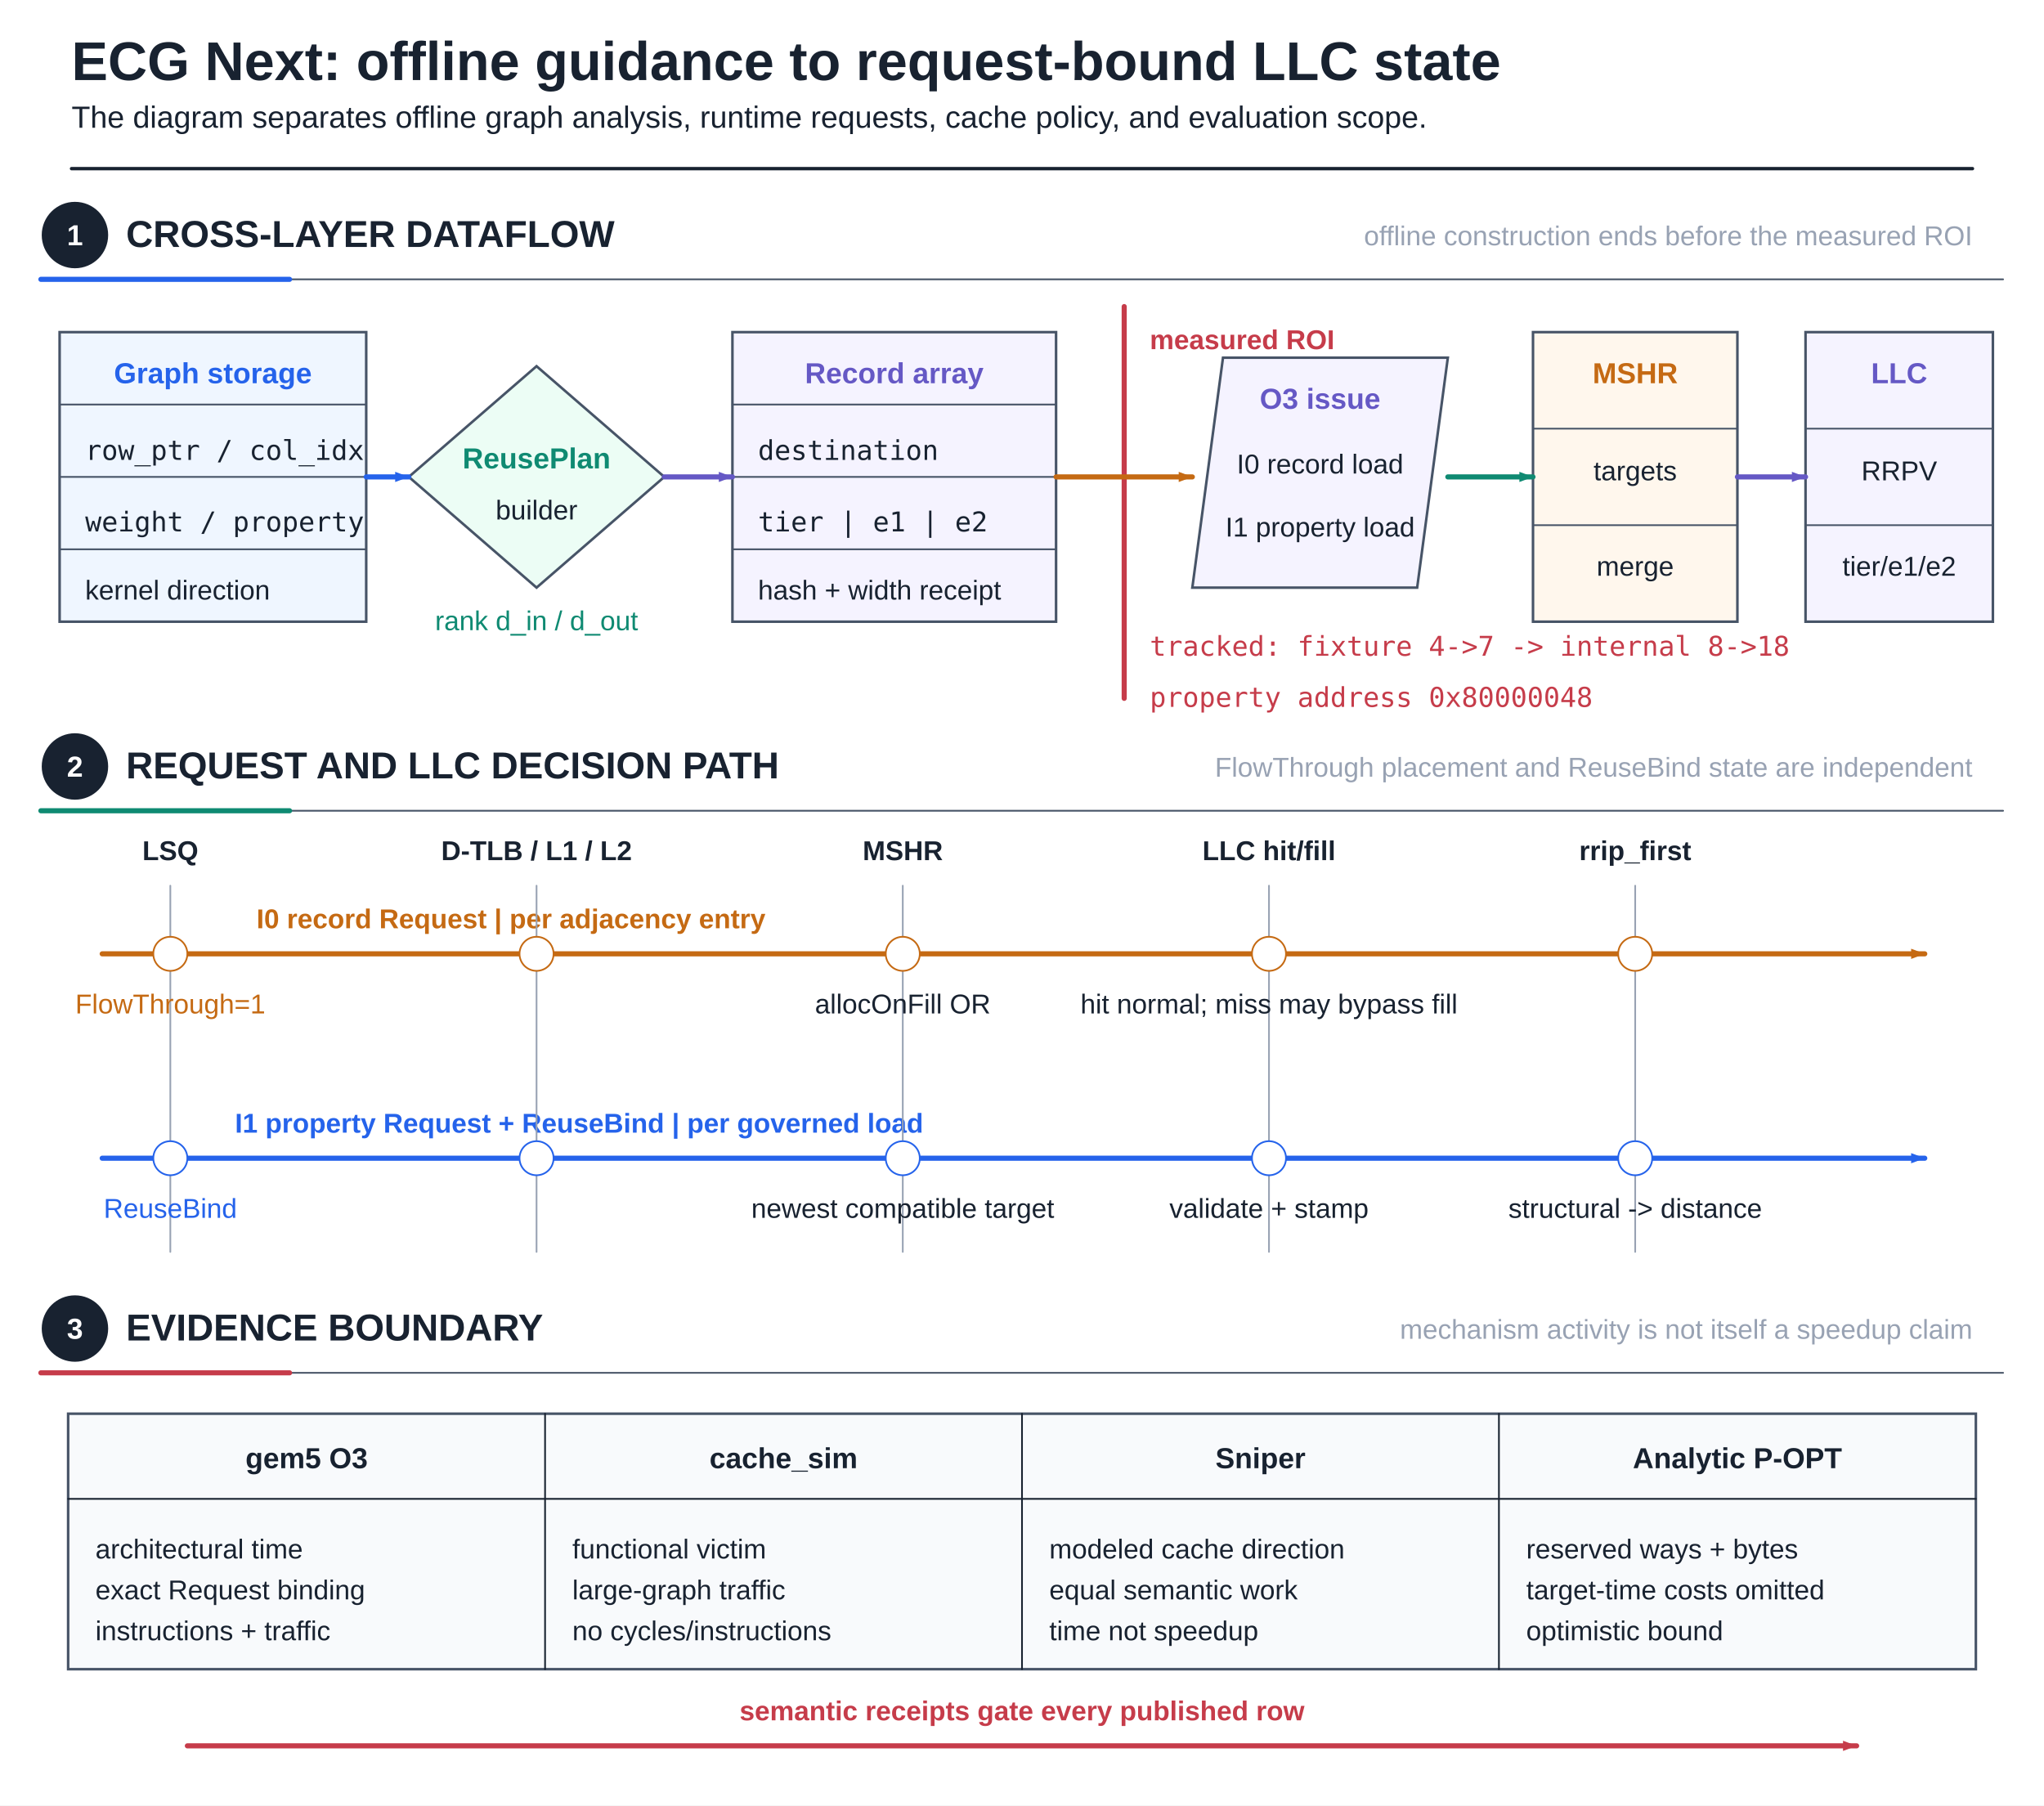
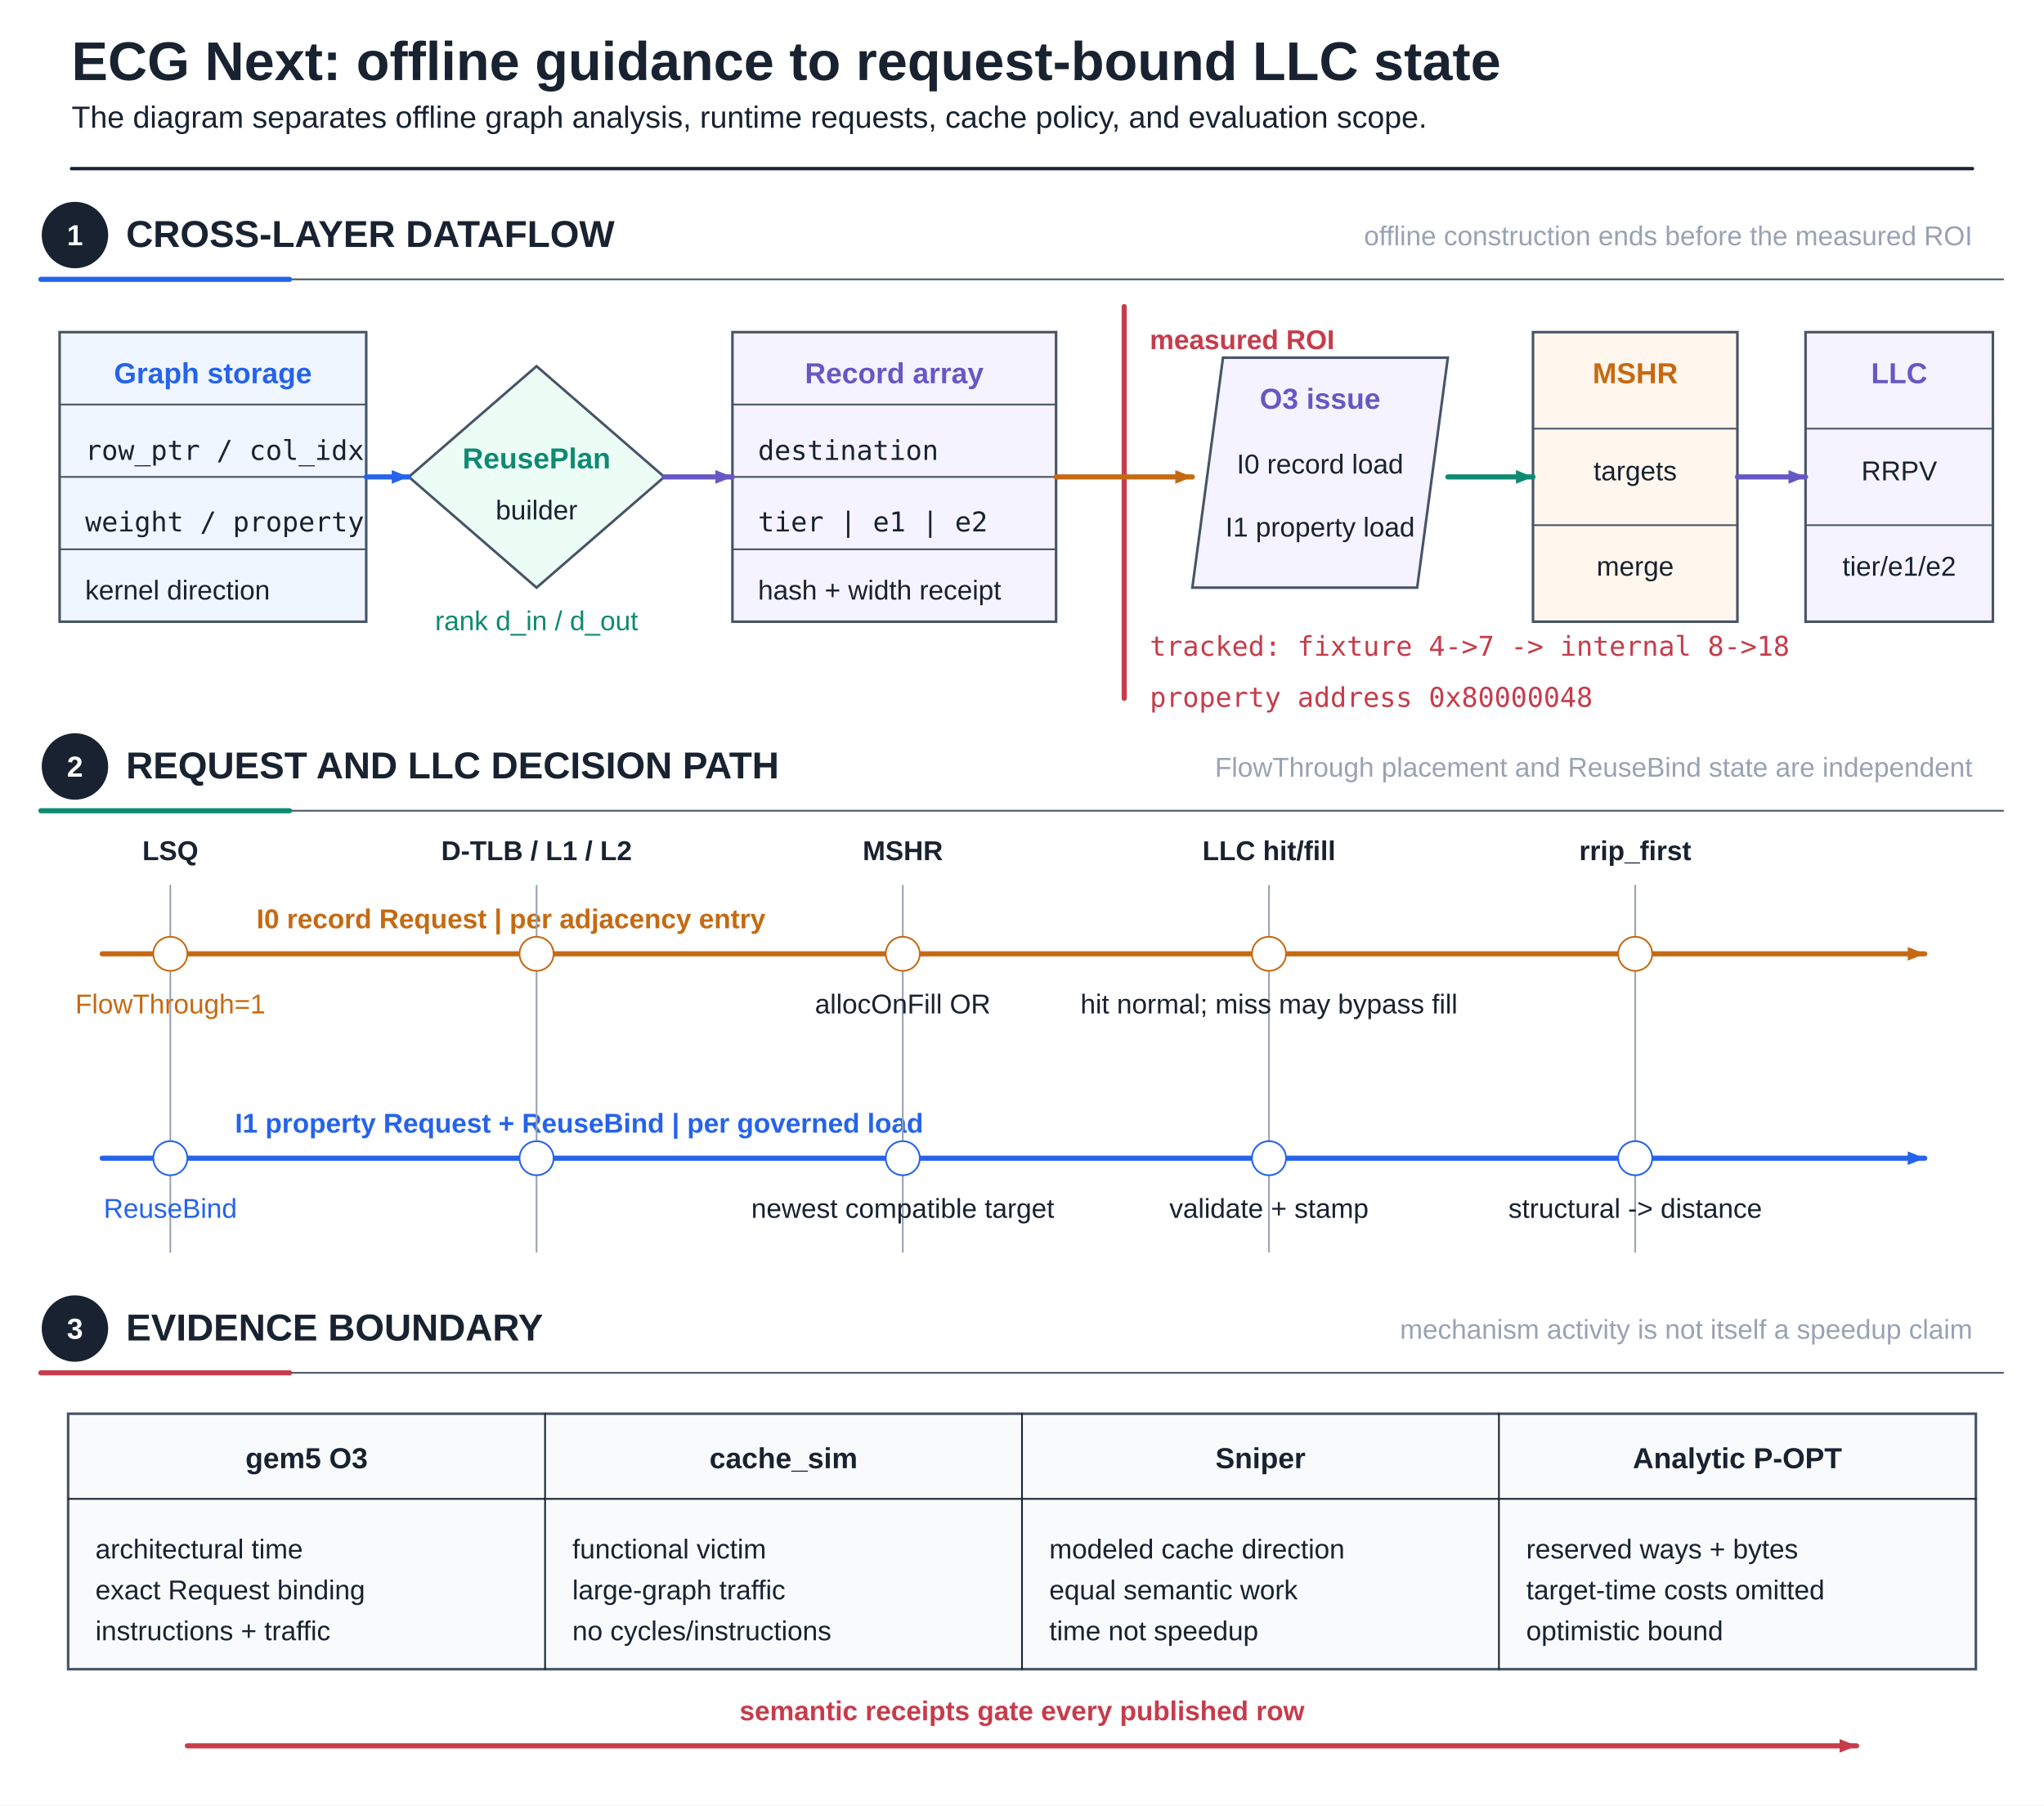
<svg xmlns="http://www.w3.org/2000/svg" width="1200" height="1060" viewBox="0 0 1200 1060" role="img" aria-labelledby="title desc" fill="#182230" data-figure-schema="ecg-public/v1">
  <defs>
-     <marker id="arrow-blue" viewBox="0 0 8 6" markerWidth="8" markerHeight="6" refX="8" refY="3" orient="auto" markerUnits="userSpaceOnUse">
-       <path d="M0 0 L8 3 L0 6 Z" fill="#2563EB" />
+     <marker id="arrow-blue" viewBox="0 0 10 8" markerWidth="11" markerHeight="8" refX="10" refY="4" orient="auto" markerUnits="userSpaceOnUse">
+       <path d="M0 0 L10 4 L0 8 Z" fill="#2563EB" />
    </marker>
-     <marker id="arrow-green" viewBox="0 0 8 6" markerWidth="8" markerHeight="6" refX="8" refY="3" orient="auto" markerUnits="userSpaceOnUse">
-       <path d="M0 0 L8 3 L0 6 Z" fill="#0F8A72" />
+     <marker id="arrow-green" viewBox="0 0 10 8" markerWidth="11" markerHeight="8" refX="10" refY="4" orient="auto" markerUnits="userSpaceOnUse">
+       <path d="M0 0 L10 4 L0 8 Z" fill="#0F8A72" />
    </marker>
-     <marker id="arrow-amber" viewBox="0 0 8 6" markerWidth="8" markerHeight="6" refX="8" refY="3" orient="auto" markerUnits="userSpaceOnUse">
-       <path d="M0 0 L8 3 L0 6 Z" fill="#C56A13" />
+     <marker id="arrow-amber" viewBox="0 0 10 8" markerWidth="11" markerHeight="8" refX="10" refY="4" orient="auto" markerUnits="userSpaceOnUse">
+       <path d="M0 0 L10 4 L0 8 Z" fill="#C56A13" />
    </marker>
-     <marker id="arrow-red" viewBox="0 0 8 6" markerWidth="8" markerHeight="6" refX="8" refY="3" orient="auto" markerUnits="userSpaceOnUse">
-       <path d="M0 0 L8 3 L0 6 Z" fill="#C63C4A" />
+     <marker id="arrow-red" viewBox="0 0 10 8" markerWidth="11" markerHeight="8" refX="10" refY="4" orient="auto" markerUnits="userSpaceOnUse">
+       <path d="M0 0 L10 4 L0 8 Z" fill="#C63C4A" />
    </marker>
-     <marker id="arrow-purple" viewBox="0 0 8 6" markerWidth="8" markerHeight="6" refX="8" refY="3" orient="auto" markerUnits="userSpaceOnUse">
-       <path d="M0 0 L8 3 L0 6 Z" fill="#6558C5" />
+     <marker id="arrow-purple" viewBox="0 0 10 8" markerWidth="11" markerHeight="8" refX="10" refY="4" orient="auto" markerUnits="userSpaceOnUse">
+       <path d="M0 0 L10 4 L0 8 Z" fill="#6558C5" />
    </marker>
-     <marker id="arrow-gray" viewBox="0 0 8 6" markerWidth="8" markerHeight="6" refX="8" refY="3" orient="auto" markerUnits="userSpaceOnUse">
-       <path d="M0 0 L8 3 L0 6 Z" fill="#98A2B3" />
+     <marker id="arrow-gray" viewBox="0 0 10 8" markerWidth="11" markerHeight="8" refX="10" refY="4" orient="auto" markerUnits="userSpaceOnUse">
+       <path d="M0 0 L10 4 L0 8 Z" fill="#98A2B3" />
    </marker>
-     <marker id="arrow-ink" viewBox="0 0 8 6" markerWidth="8" markerHeight="6" refX="8" refY="3" orient="auto" markerUnits="userSpaceOnUse">
-       <path d="M0 0 L8 3 L0 6 Z" fill="#182230" />
+     <marker id="arrow-ink" viewBox="0 0 10 8" markerWidth="11" markerHeight="8" refX="10" refY="4" orient="auto" markerUnits="userSpaceOnUse">
+       <path d="M0 0 L10 4 L0 8 Z" fill="#182230" />
    </marker>
    <style>
      :root { color-scheme: light dark; }
      @media (prefers-color-scheme: dark) {
        [fill="#FFFFFF"]{fill:#111827}[stroke="#FFFFFF"]{stroke:#111827}
        [fill="#F8FAFC"]{fill:#172033}[stroke="#F8FAFC"]{stroke:#172033}
        [fill="#EFF6FF"]{fill:#172554}[stroke="#EFF6FF"]{stroke:#172554}
        [fill="#ECFDF5"]{fill:#073B34}[stroke="#ECFDF5"]{stroke:#073B34}
        [fill="#FFF7ED"]{fill:#422A12}[stroke="#FFF7ED"]{stroke:#422A12}
        [fill="#FFF1F2"]{fill:#421B22}[stroke="#FFF1F2"]{stroke:#421B22}
        [fill="#F5F3FF"]{fill:#292349}[stroke="#F5F3FF"]{stroke:#292349}
        [fill="#182230"]{fill:#F8FAFC}[stroke="#182230"]{stroke:#F8FAFC}
        [fill="#475467"]{fill:#94A3B8}[stroke="#475467"]{stroke:#94A3B8}
        [fill="#98A2B3"]{fill:#A8B0BF}[stroke="#98A2B3"]{stroke:#A8B0BF}
        [fill="#2563EB"]{fill:#7FB0FF}[stroke="#2563EB"]{stroke:#7FB0FF}
        [fill="#0F8A72"]{fill:#5ED0B0}[stroke="#0F8A72"]{stroke:#5ED0B0}
        [fill="#C56A13"]{fill:#F0B36A}[stroke="#C56A13"]{stroke:#F0B36A}
        [fill="#6558C5"]{fill:#ADA4FF}[stroke="#6558C5"]{stroke:#ADA4FF}
        [fill="#C63C4A"]{fill:#F48B98}[stroke="#C63C4A"]{stroke:#F48B98}
      }
      .sans{font-family:"Liberation Sans","DejaVu Sans",Arial,sans-serif}
      .mono{font-family:"DejaVu Sans Mono","Liberation Mono",Consolas,monospace}
      .title{font-size:32px;font-weight:700}
      .subtitle{font-size:18px}
      .heading{font-size:22px;font-weight:700}
      .label{font-size:17px;font-weight:700}
      .body{font-size:16px}
</style>
  </defs>
  <rect x="0" y="0" width="1200" height="1060" fill="#FFFFFF" />
  <text x="42" y="47" text-anchor="start" class="sans title" fill="#182230" font-weight="700">ECG Next: offline guidance to request-bound LLC state</text>
  <text x="42" y="75" text-anchor="start" class="sans subtitle" fill="#182230">The diagram separates offline graph analysis, runtime requests, cache policy, and evaluation scope.</text>
  <line x1="42" y1="99" x2="1158" y2="99" stroke="#182230" stroke-width="2" stroke-linecap="round" vector-effect="non-scaling-stroke" />
  <circle cx="44" cy="138" r="19" fill="#182230" stroke="#182230" stroke-width="1" />
  <text x="44" y="144" text-anchor="middle" class="sans label" fill="#FFFFFF" font-weight="700">1</text>
  <text x="74" y="145" text-anchor="start" class="sans heading" fill="#182230" font-weight="700">CROSS-LAYER DATAFLOW</text>
  <text x="1158" y="144" text-anchor="end" class="sans body" fill="#98A2B3">offline construction ends before the measured ROI</text>
  <line x1="24" y1="164" x2="1176" y2="164" stroke="#475467" stroke-width="1" stroke-linecap="round" vector-effect="non-scaling-stroke" />
  <line x1="24" y1="164" x2="170" y2="164" stroke="#2563EB" stroke-width="3" stroke-linecap="round" vector-effect="non-scaling-stroke" />
  <rect x="35" y="195" width="180" height="170" rx="0" fill="#EFF6FF" stroke="#475467" stroke-width="1.5" data-shape="rect" data-x="35" data-y="195" data-width="180" data-height="170" />
  <line x1="35" y1="237.5" x2="215" y2="237.5" stroke="#475467" stroke-width="1" stroke-linecap="round" vector-effect="non-scaling-stroke" />
  <line x1="35" y1="280.0" x2="215" y2="280.0" stroke="#475467" stroke-width="1" stroke-linecap="round" vector-effect="non-scaling-stroke" />
  <line x1="35" y1="322.5" x2="215" y2="322.5" stroke="#475467" stroke-width="1" stroke-linecap="round" vector-effect="non-scaling-stroke" />
  <text x="125" y="225" text-anchor="middle" class="sans label" fill="#2563EB" font-weight="700">Graph storage</text>
  <text x="50" y="270" text-anchor="start" class="mono body" fill="#182230">row_ptr / col_idx</text>
  <text x="50" y="312" text-anchor="start" class="mono body" fill="#182230">weight / property</text>
  <text x="50" y="352" text-anchor="start" class="sans body" fill="#182230">kernel direction</text>
  <polygon points="315,215.0 390.0,280 315,345.0 240.0,280" fill="#ECFDF5" stroke="#475467" stroke-width="1.5" data-shape="diamond" data-cx="315" data-cy="280" data-width="150" data-height="130" />
  <text x="315" y="275" text-anchor="middle" class="sans label" fill="#0F8A72" font-weight="700">ReusePlan</text>
  <text x="315" y="305" text-anchor="middle" class="sans body" fill="#182230">builder</text>
  <text x="315" y="370" text-anchor="middle" class="sans body" fill="#0F8A72">rank d_in / d_out</text>
  <rect x="430" y="195" width="190" height="170" rx="0" fill="#F5F3FF" stroke="#475467" stroke-width="1.5" data-shape="rect" data-x="430" data-y="195" data-width="190" data-height="170" />
  <line x1="430" y1="237.5" x2="620" y2="237.5" stroke="#475467" stroke-width="1" stroke-linecap="round" vector-effect="non-scaling-stroke" />
  <line x1="430" y1="280.0" x2="620" y2="280.0" stroke="#475467" stroke-width="1" stroke-linecap="round" vector-effect="non-scaling-stroke" />
  <line x1="430" y1="322.5" x2="620" y2="322.5" stroke="#475467" stroke-width="1" stroke-linecap="round" vector-effect="non-scaling-stroke" />
  <text x="525" y="225" text-anchor="middle" class="sans label" fill="#6558C5" font-weight="700">Record array</text>
  <text x="445" y="270" text-anchor="start" class="mono body" fill="#182230">destination</text>
  <text x="445" y="312" text-anchor="start" class="mono body" fill="#182230">tier | e1 | e2</text>
  <text x="445" y="352" text-anchor="start" class="sans body" fill="#182230">hash + width receipt</text>
  <line x1="660" y1="180" x2="660" y2="410" stroke="#C63C4A" stroke-width="3" stroke-linecap="round" vector-effect="non-scaling-stroke" />
  <text x="675" y="205" text-anchor="start" class="sans body" fill="#C63C4A" font-weight="700">measured ROI</text>
  <polygon points="718.0,210 850,210 832.0,345 700,345" fill="#F5F3FF" stroke="#475467" stroke-width="1.5" data-shape="queue" data-x="700" data-y="210" data-width="150" data-height="135" />
  <text x="775" y="240" text-anchor="middle" class="sans label" fill="#6558C5" font-weight="700">O3 issue</text>
  <text x="775" y="278" text-anchor="middle" class="sans body" fill="#182230">I0 record load</text>
  <text x="775" y="315" text-anchor="middle" class="sans body" fill="#182230">I1 property load</text>
  <rect x="900" y="195" width="120" height="170" rx="0" fill="#FFF7ED" stroke="#475467" stroke-width="1.5" data-shape="rect" data-x="900" data-y="195" data-width="120" data-height="170" />
  <line x1="900" y1="251.667" x2="1020" y2="251.667" stroke="#475467" stroke-width="1" stroke-linecap="round" vector-effect="non-scaling-stroke" />
  <line x1="900" y1="308.333" x2="1020" y2="308.333" stroke="#475467" stroke-width="1" stroke-linecap="round" vector-effect="non-scaling-stroke" />
  <text x="960" y="225" text-anchor="middle" class="sans label" fill="#C56A13" font-weight="700">MSHR</text>
  <text x="960" y="282" text-anchor="middle" class="sans body" fill="#182230">targets</text>
  <text x="960" y="338" text-anchor="middle" class="sans body" fill="#182230">merge</text>
  <rect x="1060" y="195" width="110" height="170" rx="0" fill="#F5F3FF" stroke="#475467" stroke-width="1.5" data-shape="rect" data-x="1060" data-y="195" data-width="110" data-height="170" />
  <line x1="1060" y1="251.667" x2="1170" y2="251.667" stroke="#475467" stroke-width="1" stroke-linecap="round" vector-effect="non-scaling-stroke" />
  <line x1="1060" y1="308.333" x2="1170" y2="308.333" stroke="#475467" stroke-width="1" stroke-linecap="round" vector-effect="non-scaling-stroke" />
  <text x="1115" y="225" text-anchor="middle" class="sans label" fill="#6558C5" font-weight="700">LLC</text>
  <text x="1115" y="282" text-anchor="middle" class="sans body" fill="#182230">RRPV</text>
  <text x="1115" y="338" text-anchor="middle" class="sans body" fill="#182230">tier/e1/e2</text>
  <path d="M215 280 L240 280" fill="none" stroke="#2563EB" stroke-width="3" stroke-linecap="round" stroke-linejoin="round" vector-effect="non-scaling-stroke" marker-end="url(#arrow-blue)" data-flow-kind="control" data-flow-underlay="false" data-flow-label="Graph storage" />
  <path d="M390 280 L430 280" fill="none" stroke="#6558C5" stroke-width="3" stroke-linecap="round" stroke-linejoin="round" vector-effect="non-scaling-stroke" marker-end="url(#arrow-purple)" data-flow-kind="control" data-flow-underlay="false" data-flow-label="ReusePlan" />
  <path d="M620 280 L700 280" fill="none" stroke="#C56A13" stroke-width="3" stroke-linecap="round" stroke-linejoin="round" vector-effect="non-scaling-stroke" marker-end="url(#arrow-amber)" data-flow-kind="control" data-flow-underlay="false" data-flow-label="Record array" />
  <path d="M850 280 L900 280" fill="none" stroke="#0F8A72" stroke-width="3" stroke-linecap="round" stroke-linejoin="round" vector-effect="non-scaling-stroke" marker-end="url(#arrow-green)" data-flow-kind="control" data-flow-underlay="false" data-flow-label="O3 issue" />
  <path d="M1020 280 L1060 280" fill="none" stroke="#6558C5" stroke-width="3" stroke-linecap="round" stroke-linejoin="round" vector-effect="non-scaling-stroke" marker-end="url(#arrow-purple)" data-flow-kind="control" data-flow-underlay="false" data-flow-label="MSHR" />
  <text x="675" y="385" text-anchor="start" class="mono body" fill="#C63C4A">tracked: fixture 4-&gt;7 -&gt; internal 8-&gt;18</text>
  <text x="675" y="415" text-anchor="start" class="mono body" fill="#C63C4A">property address 0x80000048</text>
  <circle cx="44" cy="450" r="19" fill="#182230" stroke="#182230" stroke-width="1" />
  <text x="44" y="456" text-anchor="middle" class="sans label" fill="#FFFFFF" font-weight="700">2</text>
  <text x="74" y="457" text-anchor="start" class="sans heading" fill="#182230" font-weight="700">REQUEST AND LLC DECISION PATH</text>
  <text x="1158" y="456" text-anchor="end" class="sans body" fill="#98A2B3">FlowThrough placement and ReuseBind state are independent</text>
  <line x1="24" y1="476" x2="1176" y2="476" stroke="#475467" stroke-width="1" stroke-linecap="round" vector-effect="non-scaling-stroke" />
  <line x1="24" y1="476" x2="170" y2="476" stroke="#0F8A72" stroke-width="3" stroke-linecap="round" vector-effect="non-scaling-stroke" />
  <path d="M60 560 L1130 560" fill="none" stroke="#C56A13" stroke-width="3" stroke-linecap="round" stroke-linejoin="round" vector-effect="non-scaling-stroke" marker-end="url(#arrow-amber)" data-flow-kind="transfer" data-flow-underlay="false" data-flow-label="I0 record Request" data-flow-cadence="per adjacency entry" />
  <rect x="117.16" y="528.00" width="365.68" height="22" rx="3" fill="#FFFFFF" fill-opacity="0.96" data-label-background="true" />
  <text x="300" y="545" text-anchor="middle" class="sans body" fill="#C56A13" font-weight="700">I0 record Request | per adjacency entry</text>
  <path d="M60 680 L1130 680" fill="none" stroke="#2563EB" stroke-width="3" stroke-linecap="round" stroke-linejoin="round" vector-effect="non-scaling-stroke" marker-end="url(#arrow-blue)" data-flow-kind="transfer" data-flow-underlay="false" data-flow-label="I1 property Request + ReuseBind" data-flow-cadence="per governed load" />
  <rect x="102.44" y="648.00" width="475.12" height="22" rx="3" fill="#FFFFFF" fill-opacity="0.96" data-label-background="true" />
  <text x="340" y="665" text-anchor="middle" class="sans body" fill="#2563EB" font-weight="700">I1 property Request + ReuseBind | per governed load</text>
  <line x1="100" y1="520" x2="100" y2="735" stroke="#98A2B3" stroke-width="1" stroke-linecap="round" vector-effect="non-scaling-stroke" />
  <circle cx="100" cy="560" r="10" fill="#FFFFFF" stroke="#C56A13" stroke-width="1" />
  <circle cx="100" cy="680" r="10" fill="#FFFFFF" stroke="#2563EB" stroke-width="1" />
  <text x="100" y="505" text-anchor="middle" class="sans body" fill="#182230" font-weight="700">LSQ</text>
  <line x1="315" y1="520" x2="315" y2="735" stroke="#98A2B3" stroke-width="1" stroke-linecap="round" vector-effect="non-scaling-stroke" />
  <circle cx="315" cy="560" r="10" fill="#FFFFFF" stroke="#C56A13" stroke-width="1" />
  <circle cx="315" cy="680" r="10" fill="#FFFFFF" stroke="#2563EB" stroke-width="1" />
  <text x="315" y="505" text-anchor="middle" class="sans body" fill="#182230" font-weight="700">D-TLB / L1 / L2</text>
  <line x1="530" y1="520" x2="530" y2="735" stroke="#98A2B3" stroke-width="1" stroke-linecap="round" vector-effect="non-scaling-stroke" />
  <circle cx="530" cy="560" r="10" fill="#FFFFFF" stroke="#C56A13" stroke-width="1" />
  <circle cx="530" cy="680" r="10" fill="#FFFFFF" stroke="#2563EB" stroke-width="1" />
  <text x="530" y="505" text-anchor="middle" class="sans body" fill="#182230" font-weight="700">MSHR</text>
  <line x1="745" y1="520" x2="745" y2="735" stroke="#98A2B3" stroke-width="1" stroke-linecap="round" vector-effect="non-scaling-stroke" />
  <circle cx="745" cy="560" r="10" fill="#FFFFFF" stroke="#C56A13" stroke-width="1" />
  <circle cx="745" cy="680" r="10" fill="#FFFFFF" stroke="#2563EB" stroke-width="1" />
  <text x="745" y="505" text-anchor="middle" class="sans body" fill="#182230" font-weight="700">LLC hit/fill</text>
  <line x1="960" y1="520" x2="960" y2="735" stroke="#98A2B3" stroke-width="1" stroke-linecap="round" vector-effect="non-scaling-stroke" />
  <circle cx="960" cy="560" r="10" fill="#FFFFFF" stroke="#C56A13" stroke-width="1" />
  <circle cx="960" cy="680" r="10" fill="#FFFFFF" stroke="#2563EB" stroke-width="1" />
  <text x="960" y="505" text-anchor="middle" class="sans body" fill="#182230" font-weight="700">rrip_first</text>
  <text x="100" y="595" text-anchor="middle" class="sans body" fill="#C56A13">FlowThrough=1</text>
  <text x="530" y="595" text-anchor="middle" class="sans body" fill="#182230">allocOnFill OR</text>
  <text x="745" y="595" text-anchor="middle" class="sans body" fill="#182230">hit normal; miss may bypass fill</text>
  <text x="100" y="715" text-anchor="middle" class="sans body" fill="#2563EB">ReuseBind</text>
  <text x="530" y="715" text-anchor="middle" class="sans body" fill="#182230">newest compatible target</text>
  <text x="745" y="715" text-anchor="middle" class="sans body" fill="#182230">validate + stamp</text>
  <text x="960" y="715" text-anchor="middle" class="sans body" fill="#182230">structural -&gt; distance</text>
  <circle cx="44" cy="780" r="19" fill="#182230" stroke="#182230" stroke-width="1" />
  <text x="44" y="786" text-anchor="middle" class="sans label" fill="#FFFFFF" font-weight="700">3</text>
  <text x="74" y="787" text-anchor="start" class="sans heading" fill="#182230" font-weight="700">EVIDENCE BOUNDARY</text>
  <text x="1158" y="786" text-anchor="end" class="sans body" fill="#98A2B3">mechanism activity is not itself a speedup claim</text>
  <line x1="24" y1="806" x2="1176" y2="806" stroke="#475467" stroke-width="1" stroke-linecap="round" vector-effect="non-scaling-stroke" />
  <line x1="24" y1="806" x2="170" y2="806" stroke="#C63C4A" stroke-width="3" stroke-linecap="round" vector-effect="non-scaling-stroke" />
  <rect x="40" y="830" width="1120" height="150" rx="0" fill="#F8FAFC" stroke="#475467" stroke-width="1.5" data-shape="rect" data-x="40" data-y="830" data-width="1120" data-height="150" />
  <line x1="320" y1="830" x2="320" y2="980" stroke="#182230" stroke-width="1" stroke-linecap="round" vector-effect="non-scaling-stroke" />
  <line x1="600" y1="830" x2="600" y2="980" stroke="#182230" stroke-width="1" stroke-linecap="round" vector-effect="non-scaling-stroke" />
  <line x1="880" y1="830" x2="880" y2="980" stroke="#182230" stroke-width="1" stroke-linecap="round" vector-effect="non-scaling-stroke" />
  <line x1="40" y1="880" x2="1160" y2="880" stroke="#182230" stroke-width="1" stroke-linecap="round" vector-effect="non-scaling-stroke" />
  <text x="180" y="862" text-anchor="middle" class="sans label" fill="#182230" font-weight="700">gem5 O3</text>
  <text x="460" y="862" text-anchor="middle" class="sans label" fill="#182230" font-weight="700">cache_sim</text>
  <text x="740" y="862" text-anchor="middle" class="sans label" fill="#182230" font-weight="700">Sniper</text>
  <text x="1020" y="862" text-anchor="middle" class="sans label" fill="#182230" font-weight="700">Analytic P-OPT</text>
  <text x="56" y="915" text-anchor="start" class="sans body" fill="#182230">architectural time</text>
  <text x="56" y="939" text-anchor="start" class="sans body" fill="#182230">exact Request binding</text>
  <text x="56" y="963" text-anchor="start" class="sans body" fill="#182230">instructions + traffic</text>
  <text x="336" y="915" text-anchor="start" class="sans body" fill="#182230">functional victim</text>
  <text x="336" y="939" text-anchor="start" class="sans body" fill="#182230">large-graph traffic</text>
  <text x="336" y="963" text-anchor="start" class="sans body" fill="#182230">no cycles/instructions</text>
  <text x="616" y="915" text-anchor="start" class="sans body" fill="#182230">modeled cache direction</text>
  <text x="616" y="939" text-anchor="start" class="sans body" fill="#182230">equal semantic work</text>
  <text x="616" y="963" text-anchor="start" class="sans body" fill="#182230">time not speedup</text>
  <text x="896" y="915" text-anchor="start" class="sans body" fill="#182230">reserved ways + bytes</text>
  <text x="896" y="939" text-anchor="start" class="sans body" fill="#182230">target-time costs omitted</text>
  <text x="896" y="963" text-anchor="start" class="sans body" fill="#182230">optimistic bound</text>
  <path d="M110 1025 L1090 1025" fill="none" stroke="#C63C4A" stroke-width="3" stroke-linecap="round" stroke-linejoin="round" vector-effect="non-scaling-stroke" marker-end="url(#arrow-red)" data-flow-kind="dependency" data-flow-underlay="false" data-flow-label="semantic receipts gate every published row" />
  <rect x="403.48" y="993.00" width="393.04" height="22" rx="3" fill="#FFFFFF" fill-opacity="0.96" data-label-background="true" />
  <text x="600" y="1010" text-anchor="middle" class="sans body" fill="#C63C4A" font-weight="700">semantic receipts gate every published row</text>
</svg>
